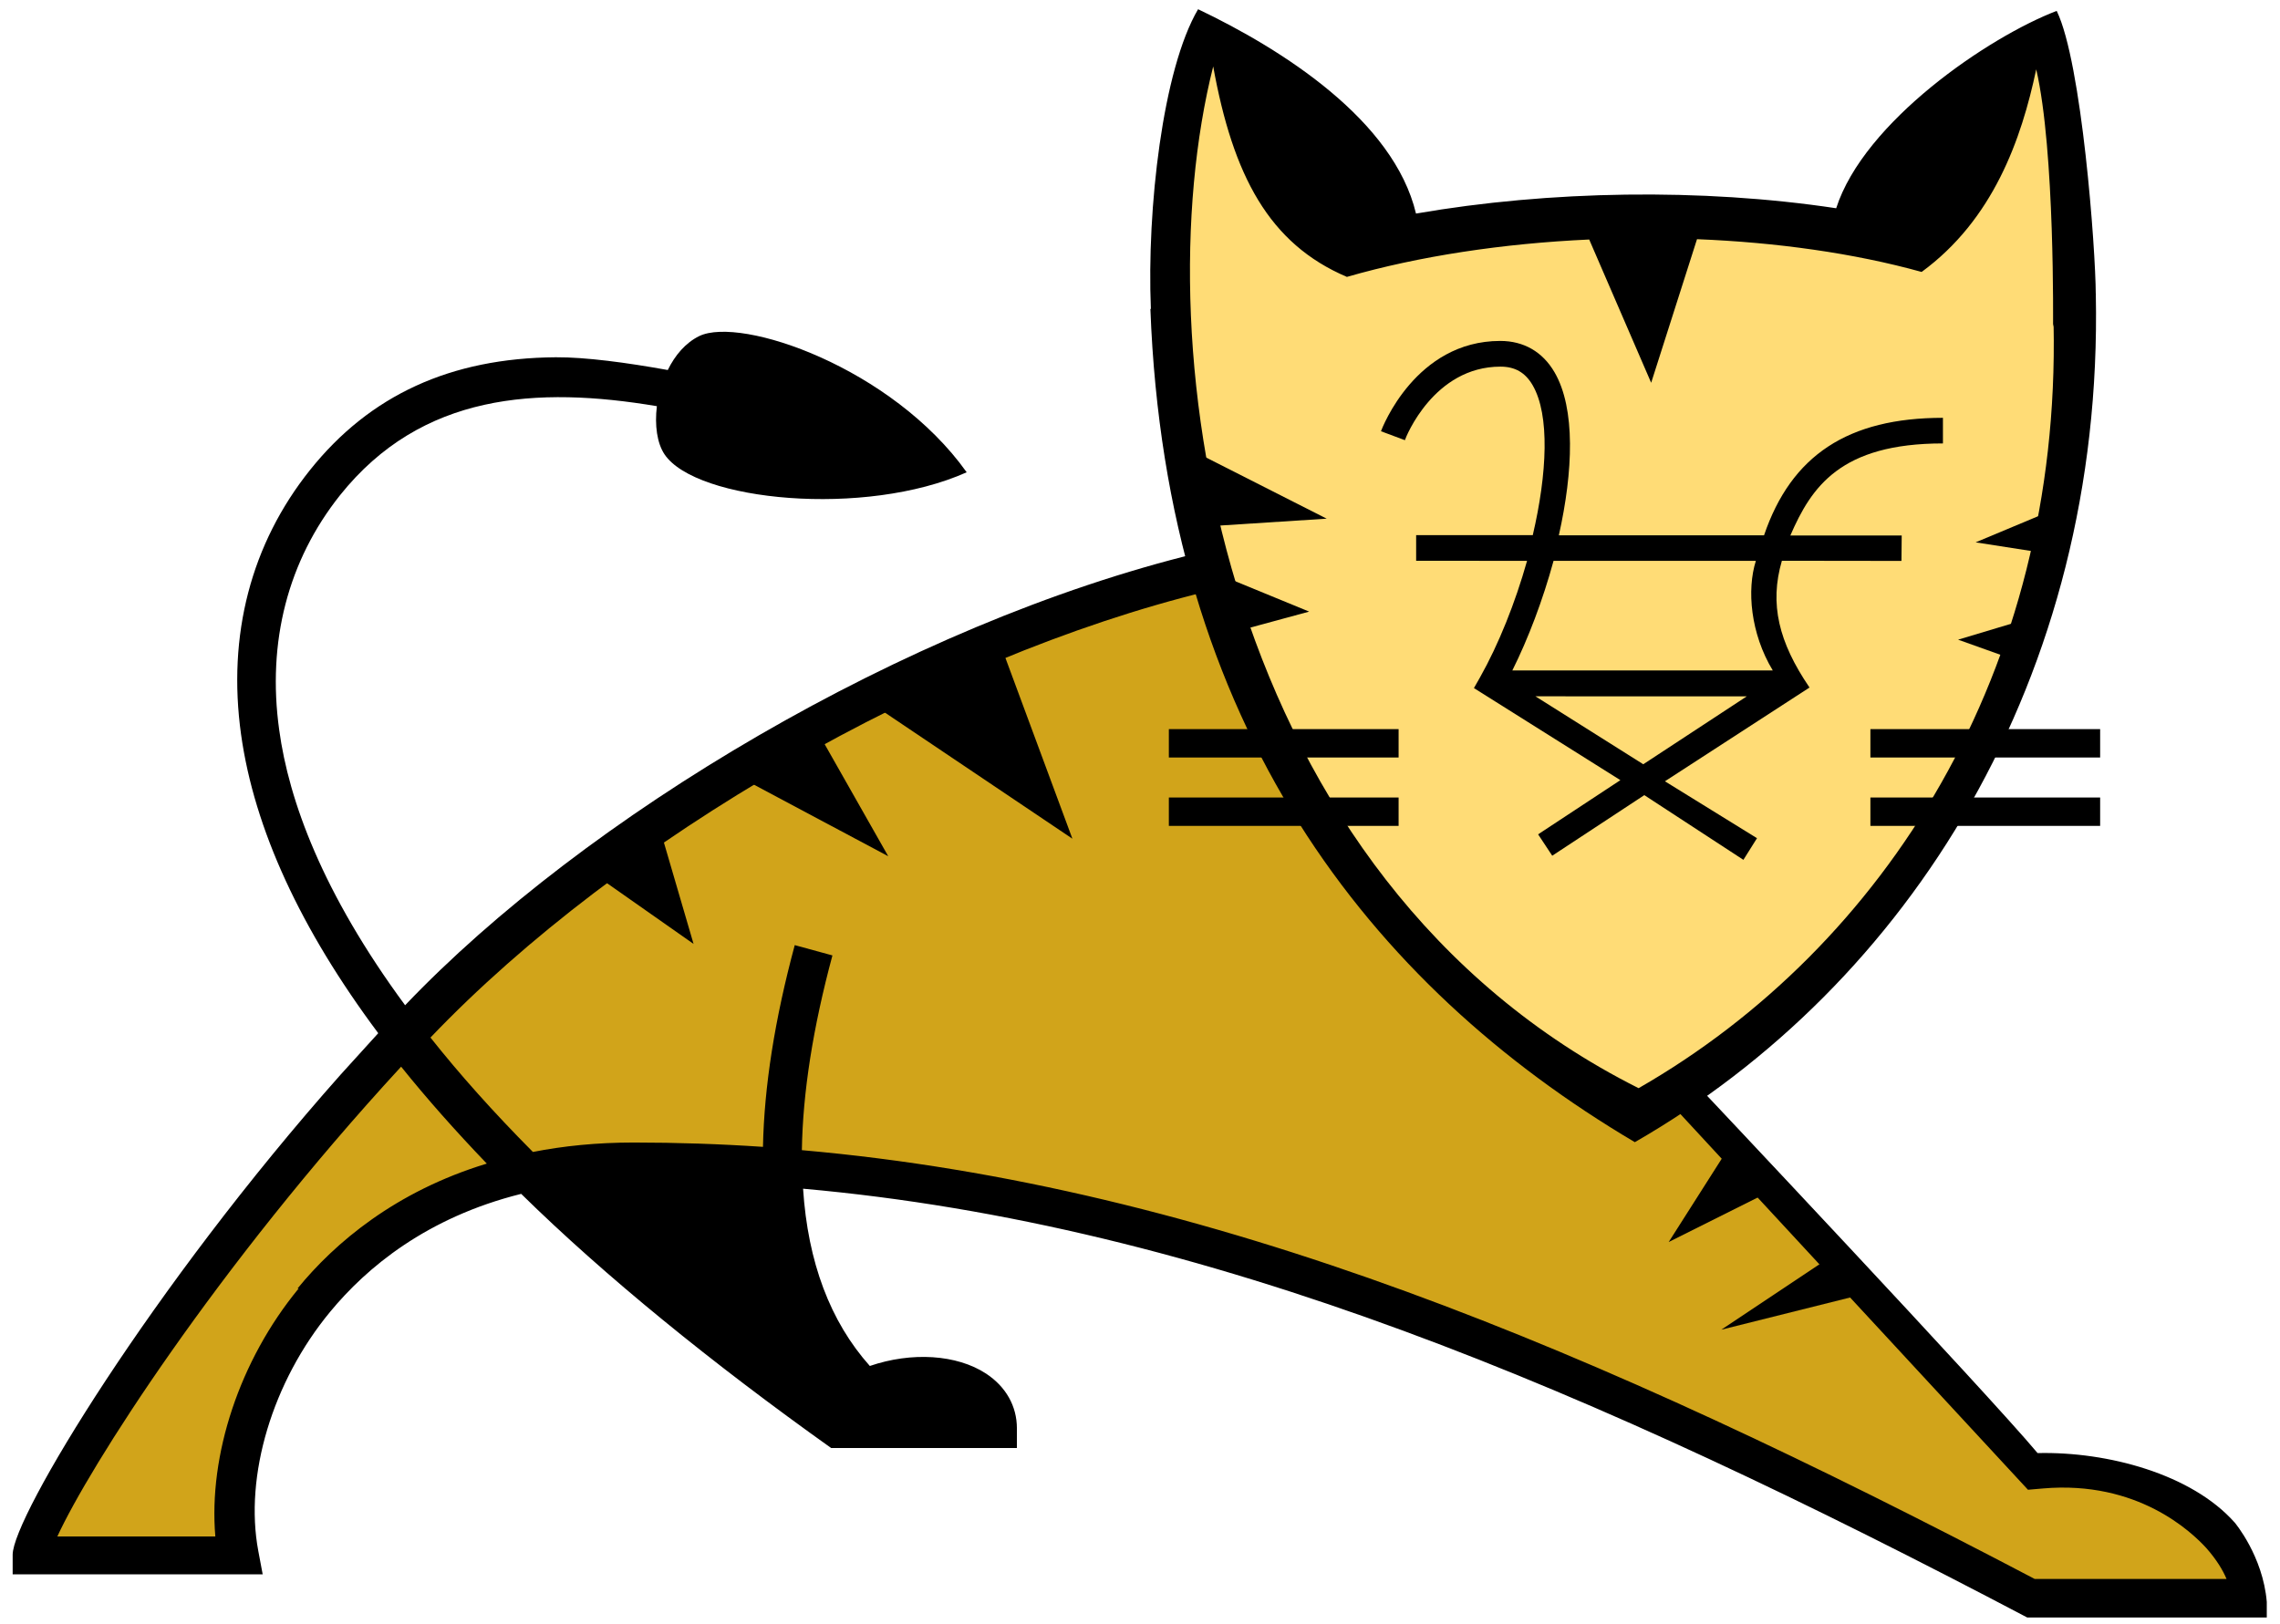
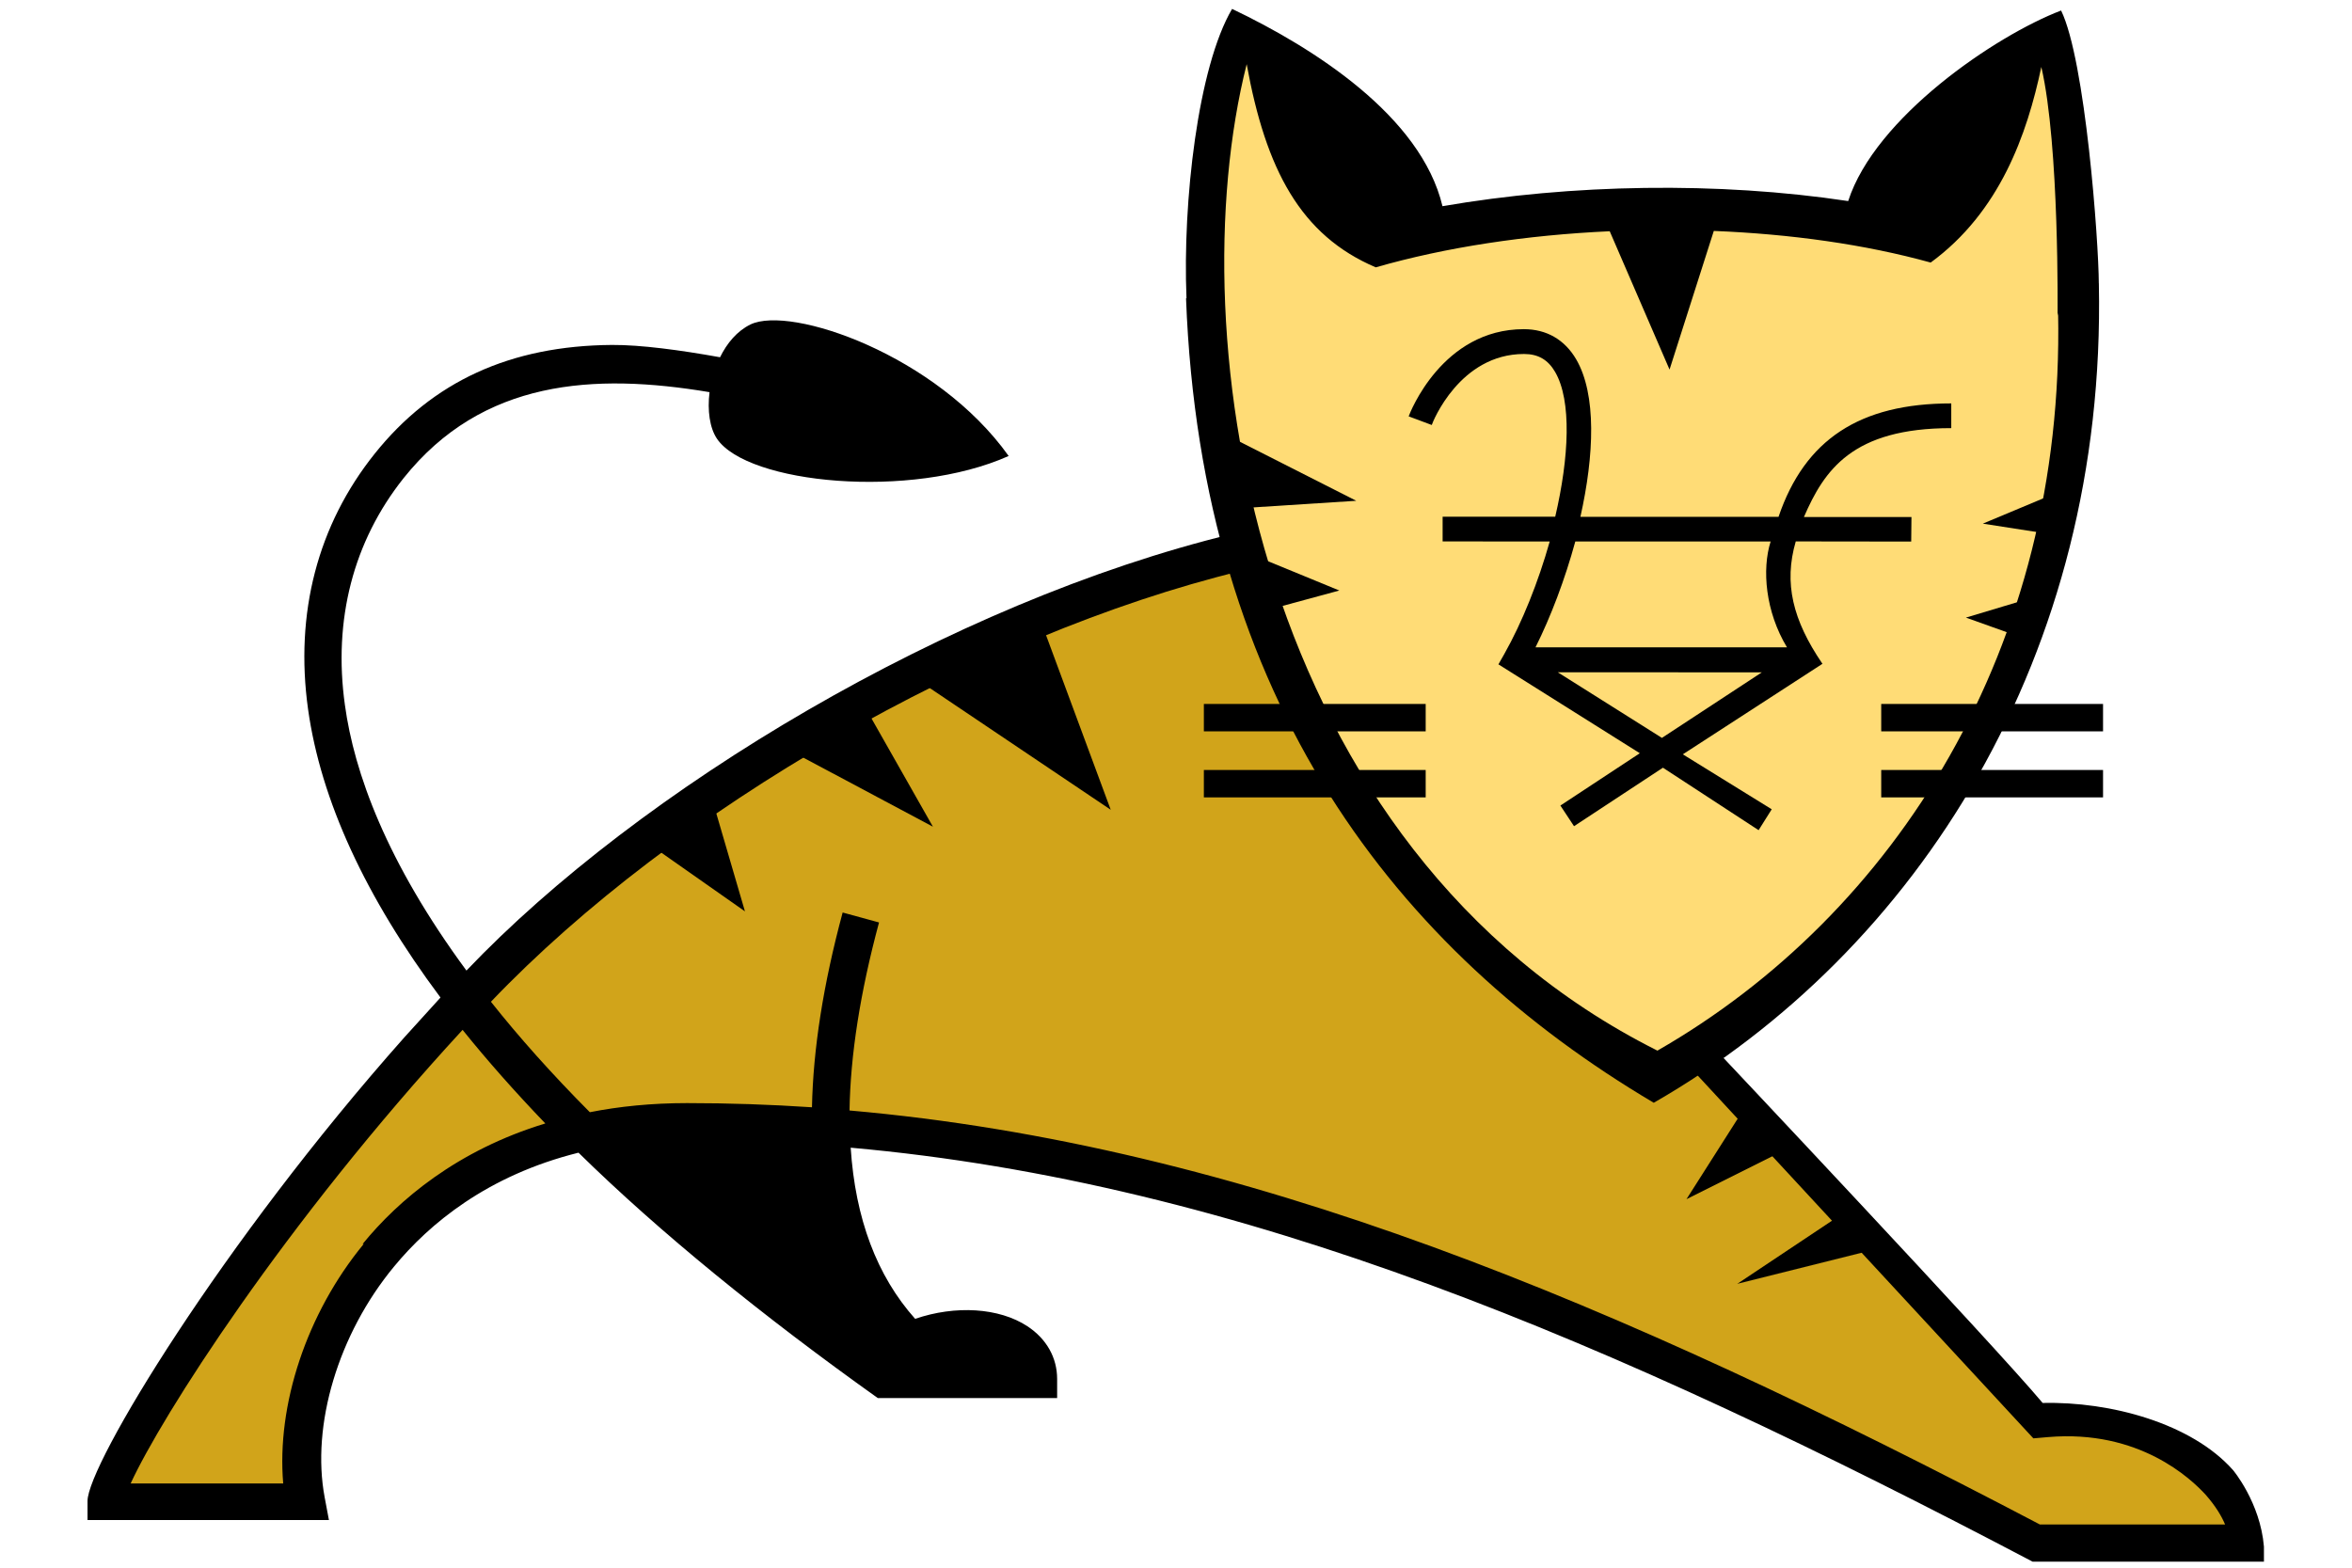
- <svg xmlns="http://www.w3.org/2000/svg" height="80" viewBox="0 209.445 595.279 424">
+ <svg xmlns="http://www.w3.org/2000/svg" height="80" width="120" viewBox="0 209.445 595.279 424">
  <path fill="#d1a41a" d="M531.64 594.445L437.037 493.74l-10.896 7.205c-52.431-30.908-91.661-75.49-111.786-142.345-71.662 17.629-155.214 62.845-209.047 124.013.01.012.021.023.03.037-53.459 57.869-87.91 112.324-97.033 132.129l52.169.334c-2.015-23.424 4.09-42.951 20-64.668 72.167-98.5 343.167 15 450.167 76.5l57-.5c-.001 0-8.501-37.5-56.001-32h0z" />
  <path fill="#ffdc76" d="M428.14 500.945c-110.127-54.949-140-189-113-281 0 0 20.5 9.5 40 55.5 44.646-12.799 96.667-14.001 142-1.5 0 0 5.5-36 38.5-53 4.992 21.339 38 191-107.5 280z" />
  <path d="M229.617 394.569L261.671 379l18.317 49.455-50.371-33.886zm-35.945 18.088l19.919-11.906 18.316 32.284-38.235-20.378zm-38.693 24.956l17.399-11.447 8.7 29.764-26.099-18.317zm308.172 82.424l-11.448-11.447-16.026 25.184 27.474-13.737zm22.896 27.474l-9.158-9.158-27.476 18.316 36.634-9.158zM315.64 346.862l-1.311-18.231 32.055 16.256-30.744 1.975zm10.139 26.644l-6.389-13.561 22.415 9.211-16.026 4.35zm210.638-19.233l4.578-13.736-25.185 10.531 20.607 3.205zm-9.158 27.933l2.289-11.219-18.316 5.495 16.027 5.724zm-222.086 35.488h59.985v7.419h-59.985v-7.419zm0-17.859h59.985v7.418h-59.985v-7.418zm183.163 17.859h59.985v7.419h-59.985v-7.419zm0-17.859h59.985v7.418h-59.985v-7.418z" />
  <path d="M547.277 286.323l-.1-.151c-.042-11.562-3.627-60.43-10.2-73.884-17.838 6.819-50.32 28.961-57.572 51.537-35.134-5.291-74.799-4.652-109.706 1.388-5.802-24.4-34.905-42.871-56.892-53.361-9.271 15.758-13.396 52.22-12.331 78.217-.039.027-.083.053-.122.083 4.08 108.774 57.119 176.502 126.478 217.549 71.4-41.047 122.399-121.09 120.358-221.427.029.017.061.031.087.049zM427.816 493.599c-109.027-54.727-129.652-193.147-111.064-266.803 5.168 28.505 14.552 46.291 34.905 54.957 18.88-5.445 40.823-8.739 63.263-9.765l16.179 37.412 11.968-37.497c20.707.828 40.93 3.638 58.645 8.554 18.698-13.683 26.066-34.662 29.919-52.906 4.94 21.254 4.375 67.272 4.397 67.272l.138-.755C538 384.597 492.189 456.66 427.817 493.601l-.001-.002z" />
  <path d="M583.444 607.021c-11.197-12.611-33.094-18.563-51.453-18.129-13.011-15.576-88.398-95.549-88.398-95.549l-5.235 6.613 91.12 98.51 3.943-.34c24.707-2.129 38.759 11.357 42.613 15.553 2.721 3.08 4.374 5.883 5.282 8.074h-50.093c-114.693-60.201-215.56-102.617-321.865-111.966.235-14.98 2.878-31.924 7.978-50.852l-9.838-2.691c-5.234 19.43-7.978 36.943-8.296 52.678a506.01 506.01 0 0 0-33.772-1.129c-9.61 0-18.361.898-26.294 2.463-10.403-10.467-19.266-20.434-26.746-29.873 49.64-51.994 131.692-99.197 202.865-116.527l-2.313-10.034c-76.612 18.585-160.479 69.095-207.171 118.124-21.669-29.418-30.373-53.59-32.866-71.833-3.218-23.032 2.26-44.239 15.866-61.343 21.307-26.68 51.453-28.505 82.731-23.26-.607 4.948.039 9.669 2.006 12.587 8.229 12.223 52.359 16.534 78.881 4.675-19.493-27.364-58.934-40.818-69.813-35.574-3.627 1.779-6.347 5.04-8.229 8.87-10.767-1.936-21.442-3.375-29.24-3.329-27.427.202-48.507 9.851-64.146 29.417-15.413 19.269-21.646 43.099-18.02 69.096 3.444 24.627 15.549 50.852 35.812 77.989l-9.768 10.764c-49.413 55.641-85.68 115.617-85.68 125.42v5.131h65.279l-1.144-6.088c-3.695-19.611 3.672-44.24 18.767-62.482 9.475-11.492 25.16-24.629 49.866-30.785 21.896 21.504 49.866 44.24 80.92 66.359h48.506v-5.131c0-5.793-2.855-10.855-8.023-14.275-7.662-5.039-19.493-5.746-30.373-2.012-10.358-11.605-16.185-27.137-17.431-46.291 105.398 9.395 206.038 52.221 319.597 111.967h62.559l-.002-4.063c-.997-12-8.38-20.736-8.38-20.736l-.002.002zM77.981 545.906c-15.458 18.768-23.573 43.557-21.76 64.764H14.968c8.273-17.992 41.254-70.008 89.759-122.686 6.71 8.348 14.167 16.762 22.372 25.313-23.801 7.229-39.666 20.66-49.413 32.609h.295zm288.822-221.515l-.003-.001-.002.005.005-.004z" />
  <path d="M507.276 325.238v-6.687c-24.772 0-39.609 9.799-46.707 30.68h-53.575c3.746-16.713 4.388-33.106-1.131-42.585-3.113-5.334-8.014-8.173-14.172-8.173-22.071 0-30.781 22.621-31.138 23.582l6.247 2.334c.249-.827 7.556-19.204 24.954-19.204 3.801 0 6.471 1.534 8.402 4.854 4.52 7.784 3.786 23.078.031 39.151h-30.451v6.686l28.959.027c-3.091 10.967-7.418 21.796-12.294 30.451l-1.578 2.771 38.235 24.04-21.477 14.15 3.687 5.586 24.041-15.821 25.871 16.895 3.549-5.652-24.04-14.86 37.777-24.499c-.013-.015-.02-.029-.029-.042l-.13-.076.043-.007c-7.92-11.674-10.417-21.655-7.123-32.962l31.219.041.067-6.64h-29.077c5.496-12.661 13.052-24.04 39.84-24.04h0zm-78.24 83.779l-28.16-17.744 55.178.014-27.018 17.73h0zm29.395-53.114c-2.381 7.555-1.419 18.935 4.419 28.619h-67.999c4.144-8.288 7.968-18.385 10.761-28.619h52.819z" />
</svg>
